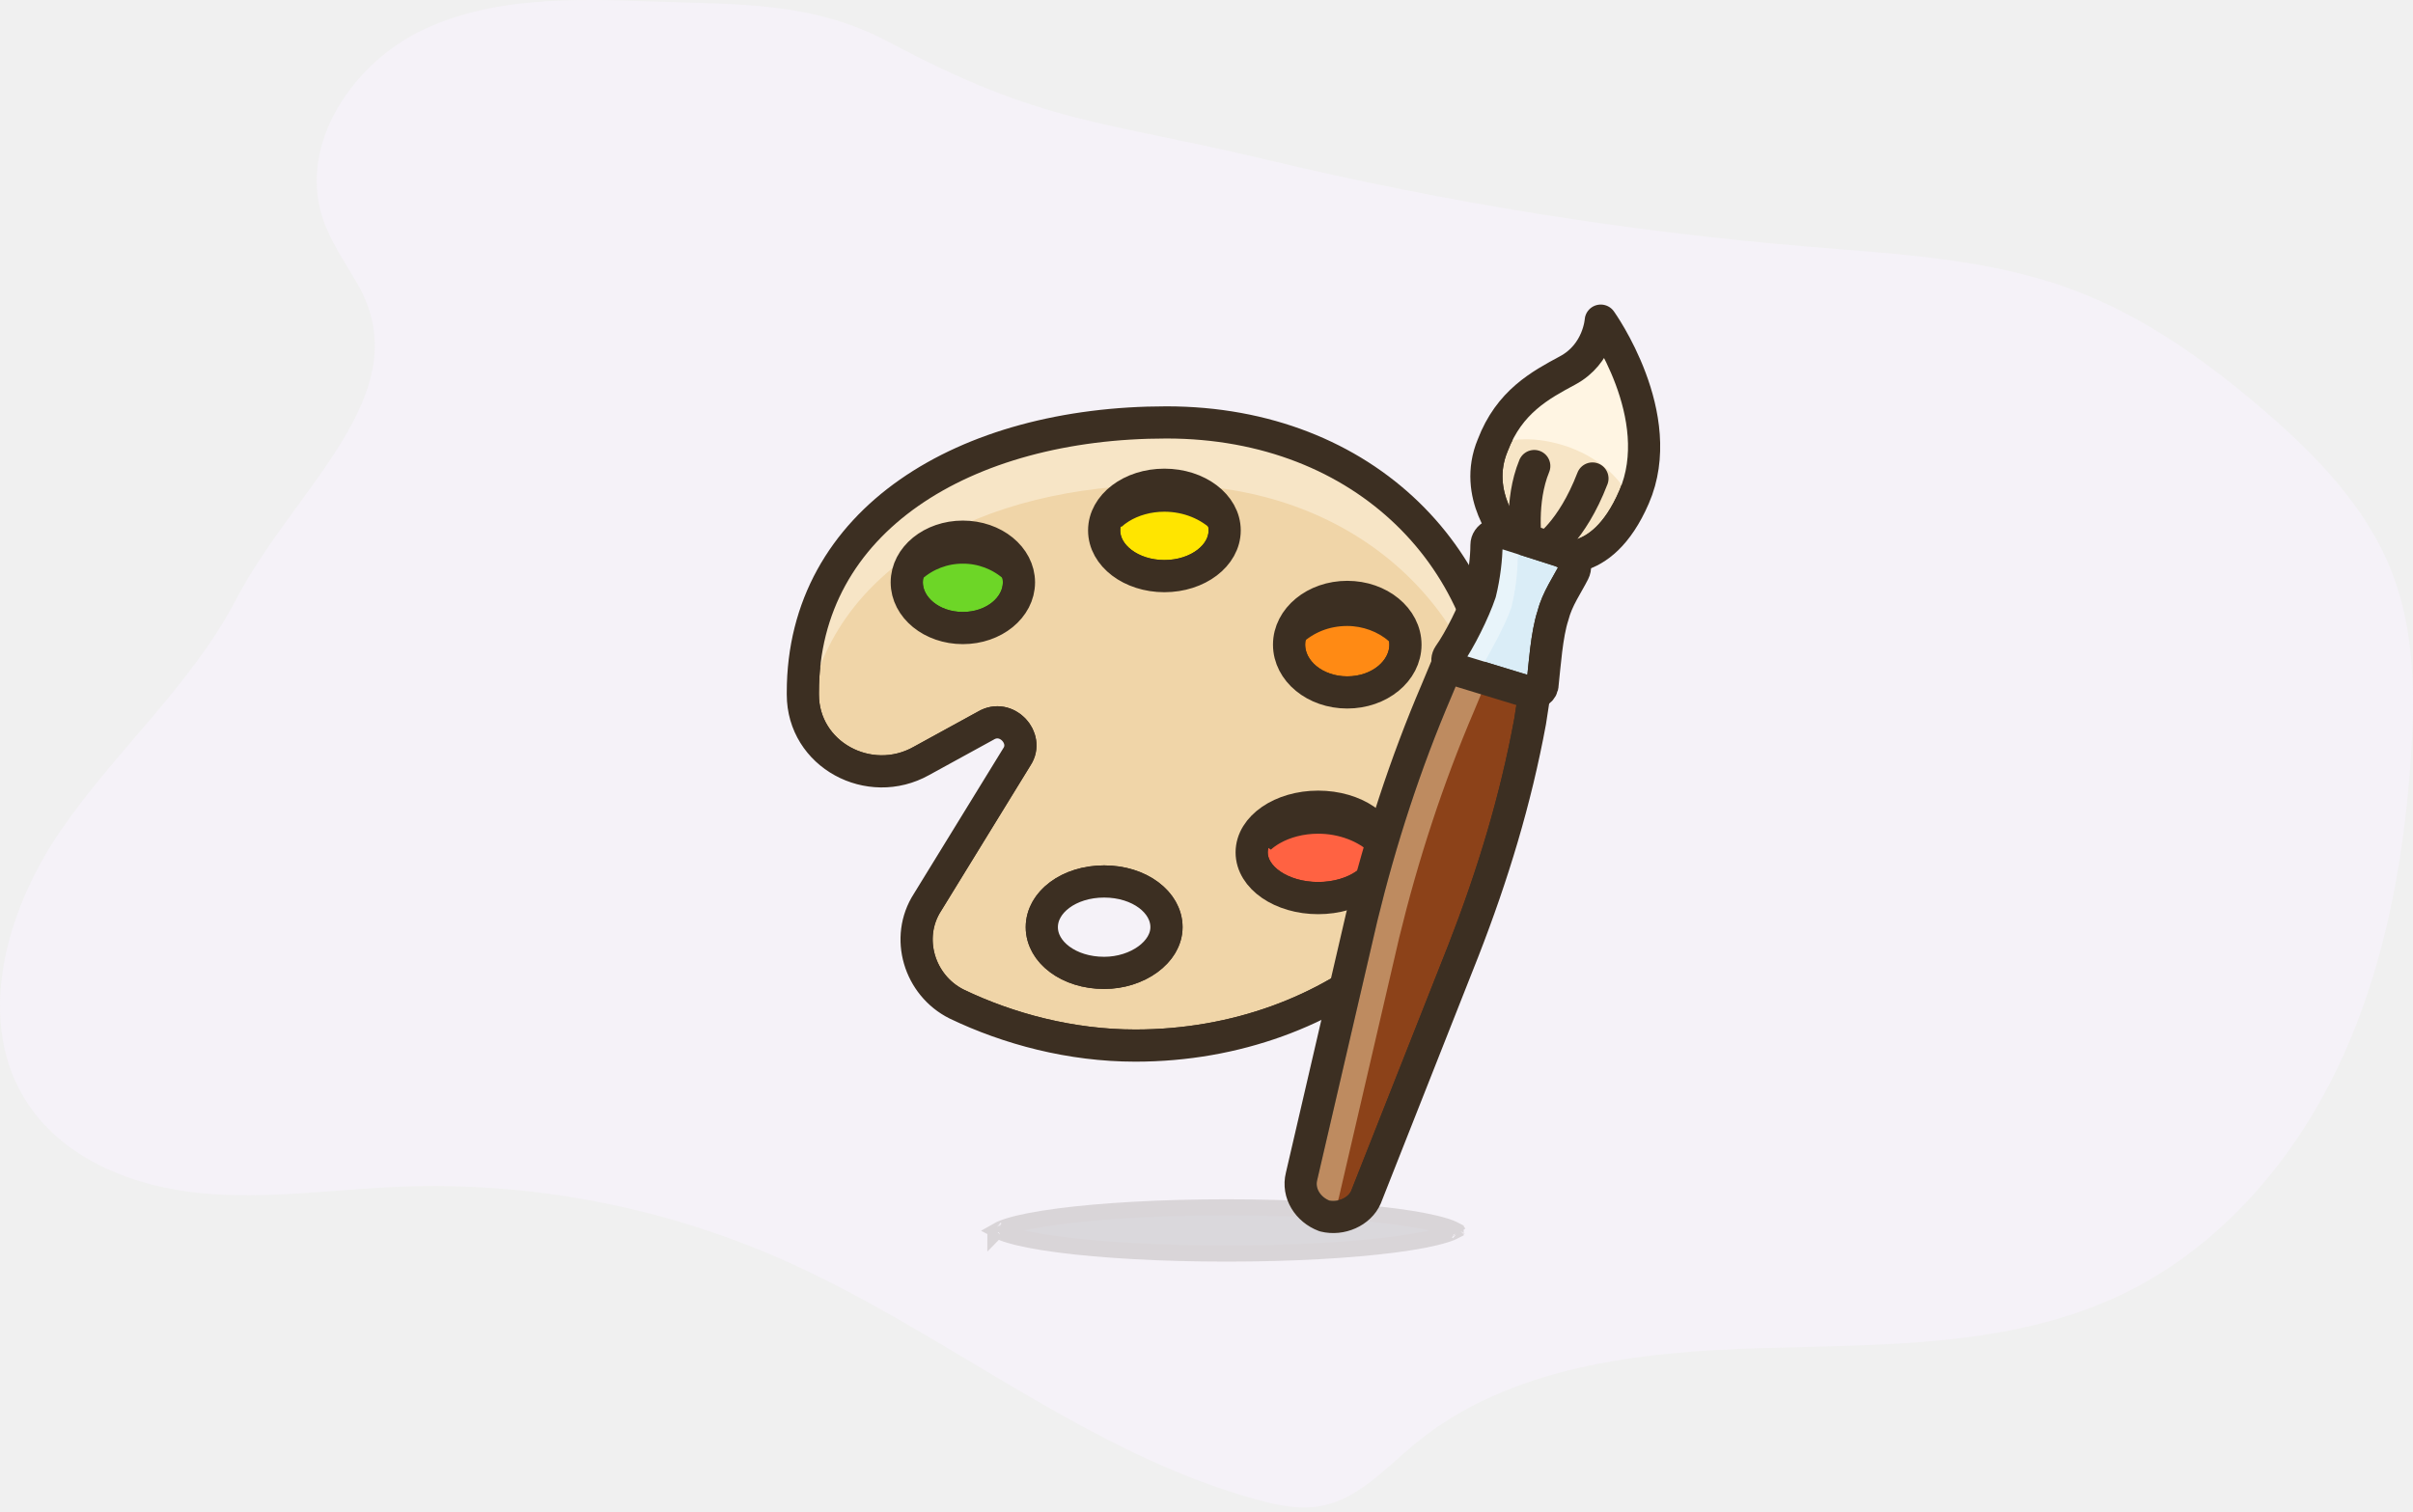
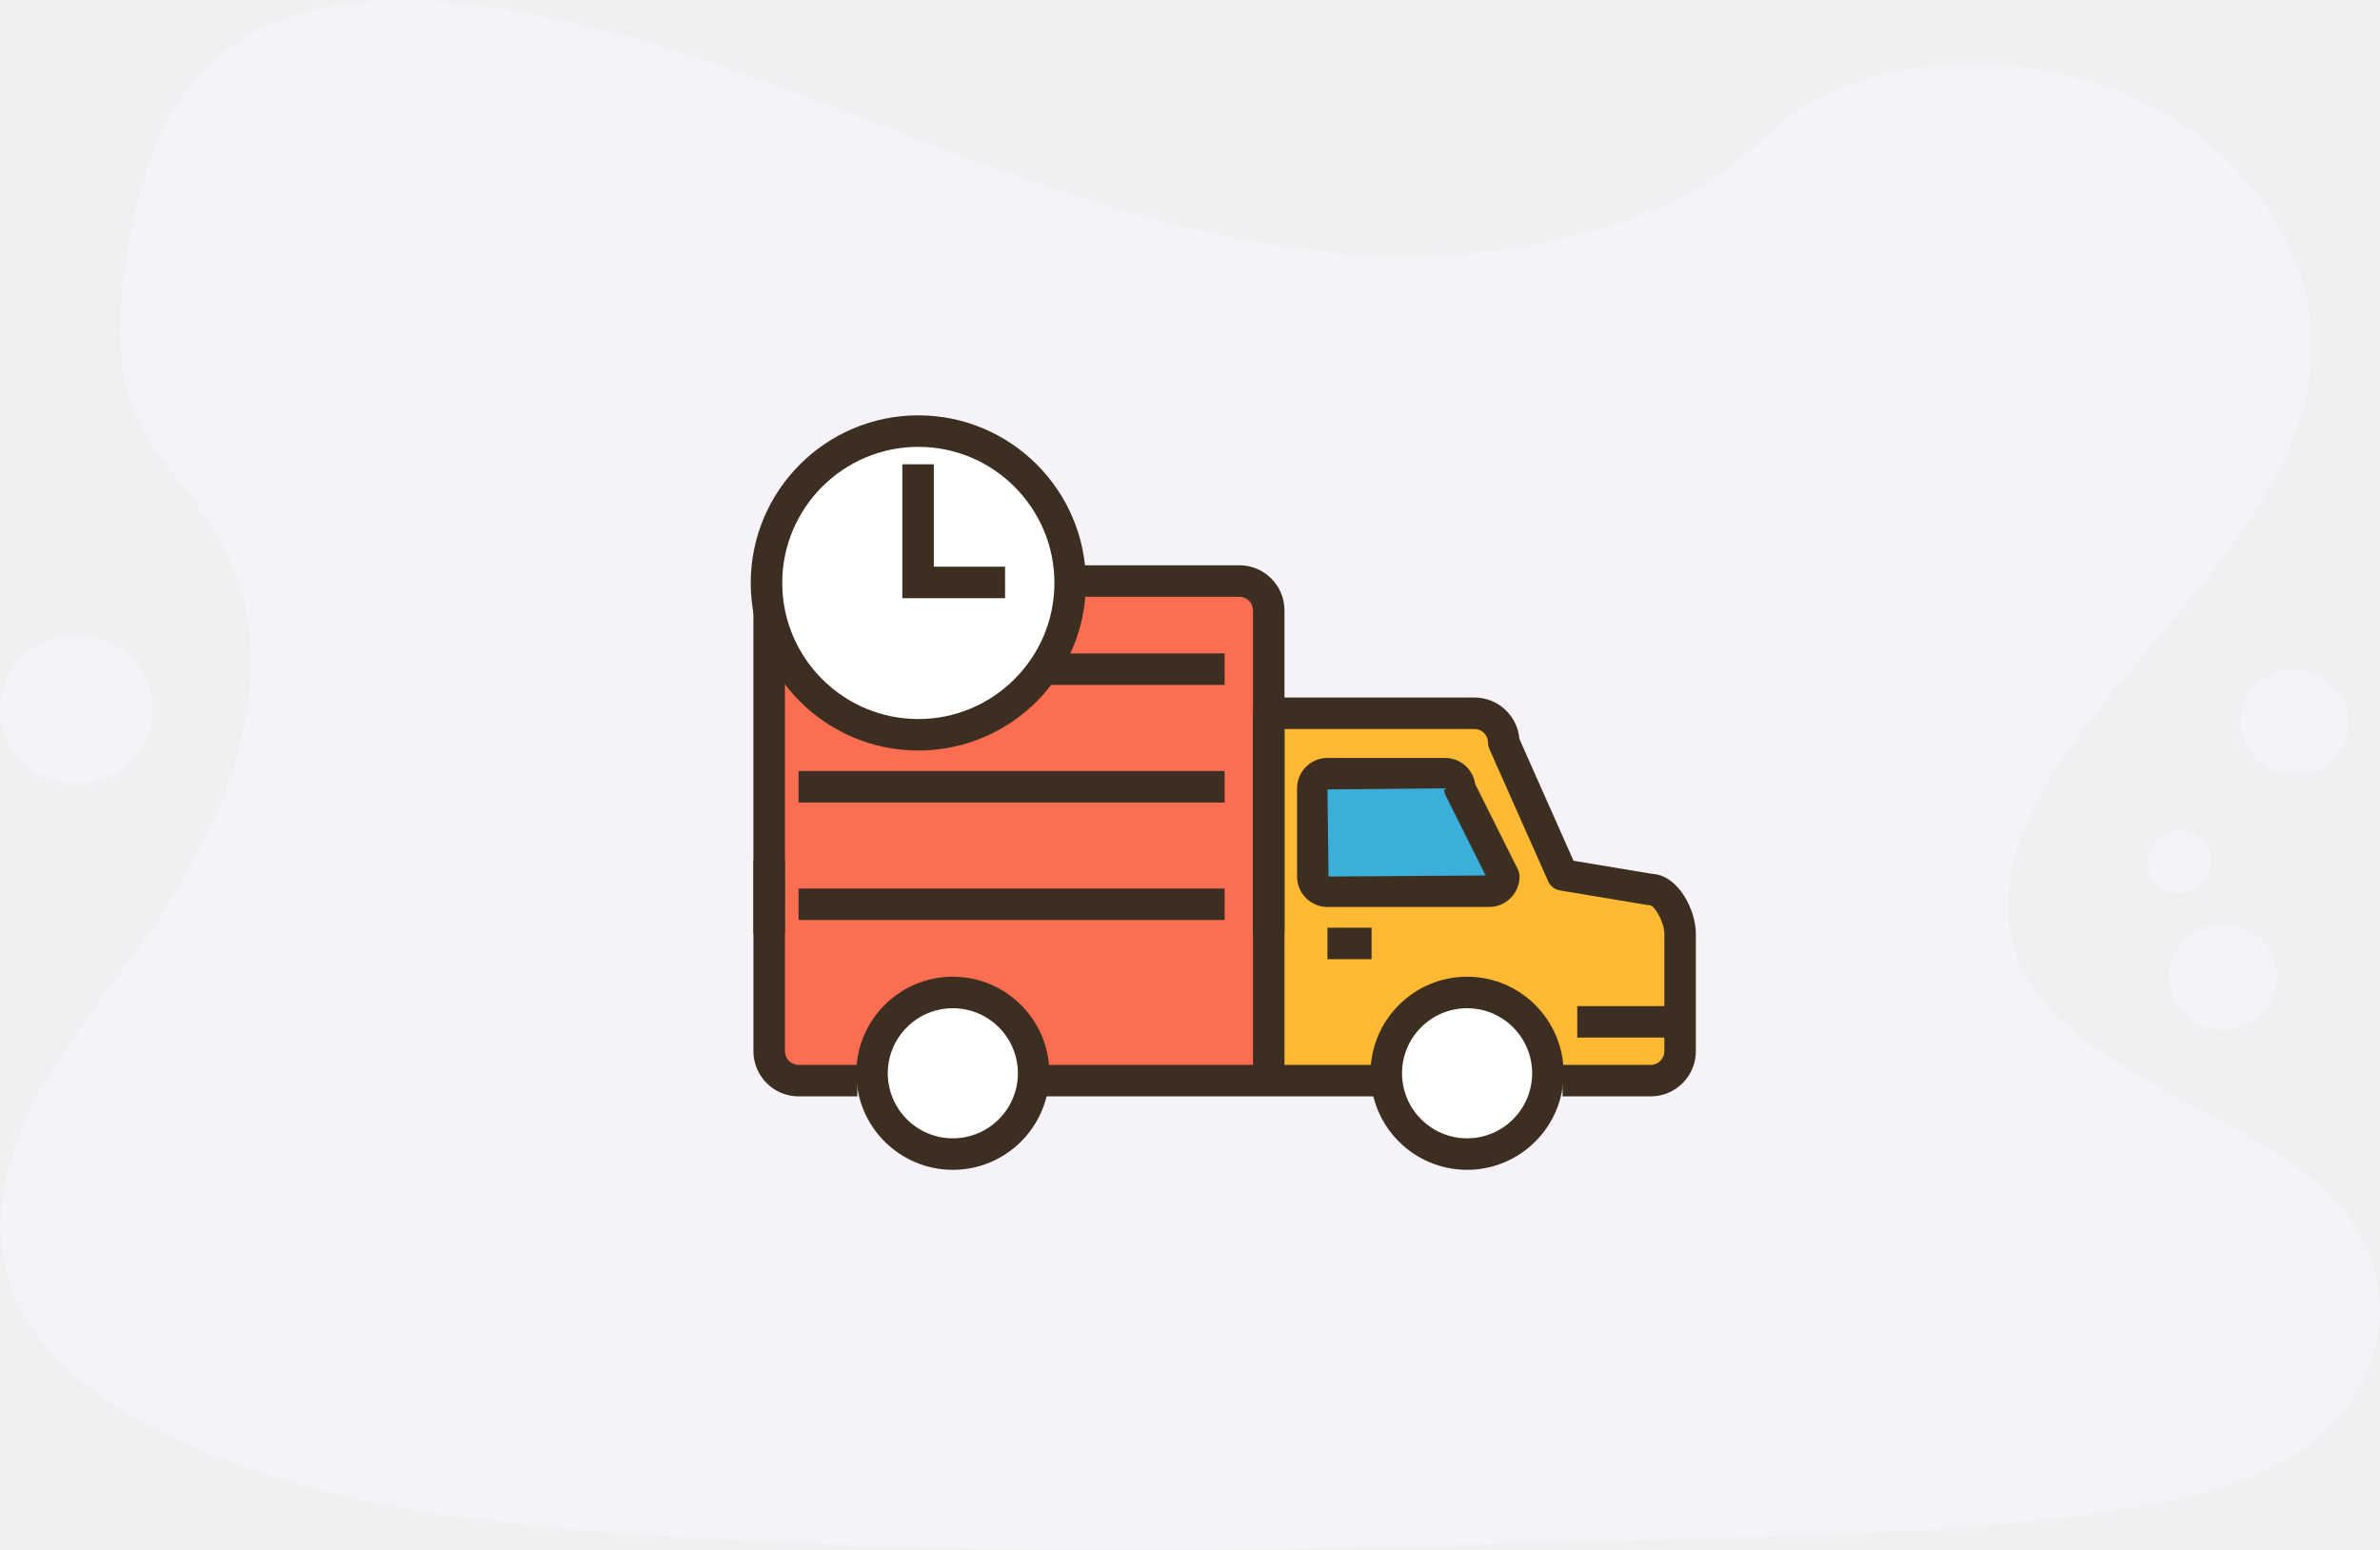
- <svg xmlns="http://www.w3.org/2000/svg" width="150" height="94" viewBox="0 0 150 94" fill="none">
-   <path d="M40.528.09c-4.823-.177-9.862-.302-14.223 1.76-4.361 2.06-7.733 7.054-6.27 11.644.477 1.497 1.407 2.801 2.19 4.164 3.92 6.813-3.898 12.62-7.532 19.59-2.797 5.365-7.539 9.448-10.952 14.447-3.414 4.999-5.353 11.927-1.995 16.963 2.299 3.448 6.566 5.126 10.7 5.533 4.133.406 8.29-.234 12.442-.398a53.747 53.747 0 0 1 23.53 4.435c10.198 4.457 18.983 12.081 29.72 15.023 1.29.353 2.637.638 3.955.398 2.338-.424 4.038-2.351 5.868-3.873 5.843-4.823 13.933-5.723 21.518-5.947 7.584-.224 15.484-.051 22.34-3.298 5.986-2.834 10.594-8.107 13.46-14.062 2.865-5.956 4.11-12.575 4.579-19.166.277-3.922.268-7.972-1.141-11.645-1.583-4.128-4.794-7.416-8.162-10.29-3.519-3.005-7.354-5.727-11.699-7.348-5.189-1.936-10.823-2.213-16.348-2.672a225.24 225.24 0 0 1-33.63-5.383C68.383 7.464 64.86 7.732 55.303 2.638 50.506.08 45.936.284 40.528.09Z" fill="#F5F2F8" />
-   <path d="m93.253 27.88.003-.007.003-.008c.962-2.525 2.743-3.484 4.419-4.387a4.373 4.373 0 0 0 2.027-2.287l.001.003c.356.618.807 1.493 1.191 2.52.773 2.067 1.241 4.66.22 7.003l-.001.001c-.988 2.285-2.18 3.064-3.042 3.32a2.814 2.814 0 0 1-1.096.105 2.245 2.245 0 0 1-.384-.075h-.002l-2.458-1.106-.015-.02a6.157 6.157 0 0 1-.832-1.439c-.387-.952-.614-2.23-.034-3.623Z" fill="#F7E5C6" stroke="#3C2F22" />
-   <path d="M97.442 23.038c-1.68.904-3.617 1.937-4.65 4.65 1.033-.388 2.583-.646 4.779.129 2.066.775 3.229 2.066 3.875 3.358 0-.13.129-.13.129-.258 2.196-5.038-2.067-10.98-2.067-10.98s-.129 1.938-2.066 3.1Z" fill="#FFF5E3" />
-   <path d="M93.825 33.37s-2.325-2.582-1.033-5.682c1.033-2.713 2.97-3.746 4.65-4.65 1.937-1.034 2.066-3.1 2.066-3.1s4.263 5.941 2.067 10.979c-2.067 4.779-5.167 3.616-5.167 3.616l-2.583-1.162Z" stroke="#3C2F22" stroke-width="2" stroke-miterlimit="10" stroke-linecap="round" stroke-linejoin="round" />
-   <path d="M96.02 34.146s1.68-1.034 2.972-4.392M94.858 33.758s-.387-2.583.517-4.779" stroke="#3C2F22" stroke-width="2" stroke-miterlimit="10" stroke-linecap="round" stroke-linejoin="round" />
-   <path opacity=".15" d="M90.49 76.513a3.608 3.608 0 0 1-.692.276c-.712.22-1.767.424-3.101.598-2.66.347-6.352.563-10.439.563s-7.778-.216-10.439-.563c-1.334-.174-2.389-.379-3.1-.598a3.61 3.61 0 0 1-.693-.276c.147-.084.374-.178.693-.277.711-.22 1.767-.424 3.1-.598 2.661-.347 6.352-.563 10.44-.563 4.087 0 7.777.216 10.438.563 1.334.174 2.39.379 3.1.598a3.6 3.6 0 0 1 .693.276Zm-28.615-.11.004.005a.022.022 0 0 1-.004-.005Zm0 .219s0-.002.004-.005a.026.026 0 0 1-.004.005Zm28.763-.005a.02.02 0 0 1 .004.005l-.004-.005Zm0-.209a.024.024 0 0 1 .004-.005l-.004.005Z" fill="#45413C" stroke="#3C2F22" />
-   <path d="m57.03 46.882-.004.003c-2.927 1.639-6.618-.369-6.618-3.698V43.059c0-5.182 2.425-9.233 6.39-12.007 3.98-2.784 9.523-4.285 15.714-4.285 12.14 0 20.167 8.445 20.167 18.875 0 10.375-9.776 18.875-22.104 18.875-3.92 0-7.72-1.012-10.888-2.533-2.072-1.038-2.858-3.678-1.609-5.608l.006-.01 5.55-9.035c.537-.815.29-1.745-.255-2.31-.552-.573-1.477-.85-2.352-.33l-3.997 2.191Zm7.232 10.772c0 .968.526 1.815 1.316 2.403.79.588 1.867.939 3.06.939 1.132 0 2.205-.353 3.006-.935.797-.58 1.368-1.426 1.368-2.407 0-.968-.525-1.815-1.315-2.403-.79-.588-1.867-.939-3.06-.939-1.192 0-2.269.35-3.06.939-.79.588-1.315 1.435-1.315 2.403Z" fill="#F0D5A8" stroke="#3C2F22" />
-   <path d="M72.512 30.142c11.625 0 19.634 7.62 20.538 17.308 0-.646.129-1.163.129-1.808 0-10.721-8.138-19.375-20.667-19.375-12.529 0-22.604 6.07-22.604 16.791v.13c0 .516.13.904.258 1.42 1.292-9.3 10.85-14.466 22.346-14.466Z" fill="#F7E5C6" />
-   <path d="M72.512 26.267c-12.529 0-22.604 6.07-22.604 16.791v.13c0 3.745 4.133 5.941 7.363 4.133l4.004-2.196c1.291-.775 2.712.775 1.937 1.937l-5.554 9.042c-1.42 2.196-.517 5.167 1.809 6.33 3.229 1.55 7.104 2.583 11.108 2.583 12.529 0 22.604-8.655 22.604-19.375 0-10.721-8.267-19.375-20.667-19.375Zm-3.875 34.229c-2.195 0-3.875-1.292-3.875-2.842s1.68-2.842 3.875-2.842c2.196 0 3.875 1.292 3.875 2.842s-1.808 2.842-3.875 2.842Z" stroke="#3C2F22" stroke-width="2" stroke-miterlimit="10" stroke-linecap="round" stroke-linejoin="round" />
-   <path d="M85.575 53.004c0 .573-.337 1.146-.994 1.598-.655.45-1.586.744-2.64.744-1.053 0-1.984-.294-2.639-.744-.657-.452-.994-1.025-.994-1.598 0-.572.337-1.146.994-1.597.654-.45 1.586-.744 2.64-.744 1.053 0 1.984.294 2.639.744.657.451.994 1.025.994 1.597Z" fill="#FF6242" stroke="#3C2F22" />
-   <path d="M86.867 40.087c0 1.278-1.3 2.471-3.117 2.471-1.818 0-3.117-1.193-3.117-2.47 0-1.278 1.3-2.471 3.117-2.471 1.818 0 3.117 1.193 3.117 2.47Z" fill="#FF8A14" stroke="#3C2F22" />
-   <path d="M62.842 36.212c0 1.203-1.237 2.342-2.988 2.342-1.75 0-2.987-1.14-2.987-2.342 0-1.202 1.236-2.341 2.987-2.341 1.75 0 2.988 1.14 2.988 2.341Z" fill="#6DD627" stroke="#3C2F22" />
-   <path d="M75.63 32.983c0 .595-.317 1.17-.9 1.611-.583.443-1.411.73-2.347.73-.935 0-1.763-.287-2.346-.73-.583-.442-.9-1.016-.9-1.61 0-.595.317-1.17.9-1.612.583-.442 1.411-.73 2.346-.73.936 0 1.764.288 2.347.73s.9 1.017.9 1.611Z" fill="#FFE500" stroke="#3C2F22" />
-   <path d="M84.606 51.41c.516.366.83.812.933 1.27-.854-.822-2.18-1.338-3.598-1.338-.983 0-1.91.245-2.638.664-.23.131-.444.283-.635.454.143-.38.434-.743.867-1.05.634-.451 1.531-.747 2.536-.747 1.004 0 1.901.296 2.535.747Z" fill="#E04122" stroke="#3C2F22" />
-   <path d="M86.647 39.479c-.752-.655-1.814-1.054-2.897-1.054-1.256 0-2.364.459-3.207 1.258.224-1.14 1.389-2.066 3.078-2.066 1.586 0 2.71.817 3.026 1.862Z" fill="#EB6D00" stroke="#3C2F22" />
-   <path d="M62.752 35.656a4.3 4.3 0 0 0-2.898-1.106 4.3 4.3 0 0 0-2.898 1.106c.313-.966 1.418-1.785 2.898-1.785 1.48 0 2.585.819 2.898 1.785Z" fill="#46B000" stroke="#3C2F22" />
-   <path d="M74.857 31.379c.467.355.762.793.863 1.251-.803-.798-2.013-1.31-3.337-1.31-.926 0-1.794.25-2.476.674a3.62 3.62 0 0 0-.533.401c.139-.372.407-.722.794-1.016.584-.445 1.412-.737 2.344-.737.933 0 1.76.292 2.345.737Z" fill="#EBCB00" stroke="#3C2F22" />
-   <path d="M81.941 55.846c2.283 0 4.134-1.272 4.134-2.842s-1.85-2.841-4.134-2.841c-2.282 0-4.133 1.272-4.133 2.841 0 1.57 1.85 2.842 4.133 2.842ZM83.75 43.058c1.997 0 3.617-1.33 3.617-2.97 0-1.641-1.62-2.971-3.617-2.971-1.998 0-3.617 1.33-3.617 2.97 0 1.641 1.62 2.971 3.617 2.971ZM59.854 39.054c1.926 0 3.488-1.272 3.488-2.842 0-1.569-1.562-2.841-3.488-2.841s-3.487 1.272-3.487 2.841c0 1.57 1.56 2.842 3.487 2.842ZM72.383 35.825c2.07 0 3.746-1.272 3.746-2.842s-1.677-2.841-3.746-2.841-3.745 1.272-3.745 2.841c0 1.57 1.676 2.842 3.745 2.842Z" stroke="#3C2F22" stroke-width="2" stroke-miterlimit="10" stroke-linecap="round" stroke-linejoin="round" />
-   <path d="m81.393 73.275.002-.008 3.745-16.14v-.003c1.157-4.754 2.698-9.506 4.624-13.998l.002-.005.639-1.533c.561-1.107 1.736-1.699 2.862-1.289l.019.007.02.006c1.128.307 1.8 1.448 1.576 2.793l-.001.006-.257 1.672c-.898 4.868-2.308 9.485-4.106 14.11L84.45 74.256c-.277.637-1.153 1.065-1.972.875-.823-.322-1.268-1.12-1.085-1.855Z" fill="#8C4219" stroke="#3C2F22" />
-   <path d="M83.233 74.446 86.98 58.3c1.163-4.78 2.713-9.558 4.65-14.08l.646-1.55c.517-1.162 1.68-1.807 2.842-1.678-.388-.517-.905-1.034-1.55-1.292-1.421-.387-2.971.258-3.488 1.55l-.646 1.55c-1.937 4.52-3.616 9.17-4.65 14.08l-3.746 16.145c-.258 1.033.388 2.196 1.421 2.454.259.13.646.13.904 0-.258-.129-.258-.646-.129-1.033Z" fill="#F0D5A8" fill-opacity=".5" />
-   <path d="M82.33 75.608c-1.034-.387-1.68-1.42-1.422-2.454l3.746-16.146c1.163-4.779 2.713-9.558 4.65-14.079l.646-1.55c.646-1.292 2.067-2.067 3.487-1.55 1.421.388 2.196 1.808 1.938 3.358l-.258 1.68c-.905 4.908-2.325 9.558-4.134 14.208l-6.07 15.37c-.388.905-1.55 1.422-2.584 1.163Z" stroke="#3C2F22" stroke-width="2" stroke-miterlimit="10" stroke-linecap="round" stroke-linejoin="round" />
-   <path d="m95.275 42.584-.012-.004-4.643-1.419c-.088-.03-.131-.08-.142-.102l-.003-.007v-.001l.002-.007a.146.146 0 0 1 .015-.028c.677-.952 1.599-2.798 1.999-4l.006-.018.005-.018c.268-1.072.402-2.275.402-3.092 0-.03.017-.103.144-.167.125-.062.34-.098.619-.005l.005.002 3.212 1.027c.248.102.404.237.476.35.061.095.063.165.022.248-.11.219-.227.425-.357.653-.103.18-.212.372-.33.594-.248.46-.493.981-.638 1.55-.207.628-.34 1.437-.436 2.208-.06.49-.11.994-.155 1.439-.025.258-.049.495-.071.7l-.003.027v.028a.041.041 0 0 1-.005.02.048.048 0 0 1-.015.016c-.016.01-.05.022-.097.006Z" fill="#DAEDF7" stroke="#3C2F22" />
-   <path d="M92.017 41.638c.516-.905 1.55-2.713 1.937-3.875.258-1.034.388-2.196.388-2.971 0-.517.645-.775 1.42-.646l2.067.646a1.323 1.323 0 0 0-.775-.646l-3.23-1.034c-.774-.258-1.42.13-1.42.646 0 .775-.13 1.938-.387 2.971-.388 1.163-1.292 2.971-1.938 3.875-.258.388 0 .775.388.904l1.42.517c0-.13 0-.258.13-.387Z" fill="#E8F4FA" />
-   <path d="M95.117 43.058c.387.13.775-.129.775-.516.129-1.163.258-3.1.645-4.263.259-1.033.905-1.937 1.292-2.712.258-.517-.13-1.034-.775-1.292l-3.23-1.033c-.774-.259-1.42.129-1.42.646 0 .775-.13 1.937-.387 2.97-.388 1.163-1.292 2.971-1.938 3.875-.258.388 0 .775.388.905l4.65 1.42Z" stroke="#3C2F22" stroke-width="2" stroke-miterlimit="10" stroke-linecap="round" stroke-linejoin="round" />
+ <svg xmlns="http://www.w3.org/2000/svg" width="149" height="97" viewBox="0 0 149 97" fill="none">
+   <path d="M86.588 15.993c-9.55-.322-18.644-3.322-27.329-6.604C50.574 6.108 41.972 2.471 32.65.733 26.656-.387 19.8-.544 14.97 2.583c-4.649 3.01-6.15 8.204-6.959 13.025-.607 3.627-.964 7.443.7 10.839 1.156 2.356 3.208 4.337 4.622 6.595 4.938 7.857 1.453 17.543-3.903 25.215-2.51 3.598-5.422 7.03-7.358 10.86C.136 72.949-.757 77.338.945 81.252c1.68 3.872 5.679 6.781 10.02 8.828 8.8 4.149 19.177 5.339 29.297 6.012 22.401 1.49 44.923.845 67.384.199 8.312-.24 16.661-.482 24.838-1.733 4.542-.694 9.229-1.8 12.527-4.457 4.185-3.378 5.223-9.099 2.418-13.335-4.704-7.105-17.71-8.865-20.997-16.495-1.81-4.196.049-8.872 2.68-12.763 5.641-8.352 15.097-15.675 15.595-25.22.343-6.553-4.203-13.121-11.232-16.223-7.369-3.25-17.585-2.842-23.021 2.54-5.598 5.542-15.435 7.673-23.866 7.39Z" fill="#F5F2F8" />
+   <path d="M136.425 55.919c1.113 0 2.016-.879 2.016-1.962 0-1.084-.903-1.962-2.016-1.962-1.114 0-2.017.878-2.017 1.962 0 1.083.903 1.962 2.017 1.962ZM143.639 48.496c1.867 0 3.38-1.473 3.38-3.29 0-1.816-1.513-3.289-3.38-3.289s-3.381 1.473-3.381 3.29c0 1.816 1.514 3.289 3.381 3.289ZM139.164 64.456c1.867 0 3.38-1.472 3.38-3.289 0-1.816-1.513-3.29-3.38-3.29s-3.381 1.474-3.381 3.29c0 1.817 1.514 3.29 3.381 3.29ZM4.787 49.058c2.644 0 4.787-2.086 4.787-4.658 0-2.572-2.143-4.658-4.787-4.658S0 41.828 0 44.4c0 2.572 2.143 4.658 4.787 4.658Z" fill="#F5F2F8" />
+   <path d="M59.652 72.245a5.065 5.065 0 0 1-5.058-5.06 5.064 5.064 0 0 1 5.058-5.058c2.79 0 5.06 2.27 5.06 5.058 0 2.79-2.27 5.06-5.06 5.06Z" fill="#fff" />
+   <path d="m64.774 67.646-.086-.926c-.235-2.576-2.449-4.592-5.037-4.592-2.586 0-4.798 2.016-5.033 4.592l-.086.926h-4.537a1.842 1.842 0 0 1-1.841-1.84V38.211c0-1.016.826-1.84 1.841-1.84H77.59c1.014 0 1.84.825 1.84 1.84v4.25l-.011.075c-.015.091-.03.18-.03.274v2.66l.04 1.019v21.156H64.775Z" fill="#FC6E51" />
+   <path d="M91.847 72.245c-2.791 0-5.06-2.27-5.06-5.06a5.064 5.064 0 0 1 5.06-5.058 5.064 5.064 0 0 1 5.059 5.058c0 2.79-2.27 5.06-5.06 5.06Z" fill="#fff" />
+   <path d="m96.967 67.646-.086-.926c-.234-2.576-2.447-4.592-5.034-4.592-2.589 0-4.801 2.016-5.036 4.592l-.086.926h-7.297V44.65h12.879a1.84 1.84 0 0 1 1.838 1.84l3.68 8.278 5.519.92h.149l.118.041c.912.27 1.572 1.813 1.572 2.718v5.52h-5.42 5.42v1.838a1.84 1.84 0 0 1-1.839 1.84h-6.377Z" fill="#FFB933" />
+   <path d="M103.345 68.632h-5.52v-1.973h5.52c.47 0 .852-.383.852-.854v-7.358c0-.698-.581-1.701-.868-1.774a.83.83 0 0 1-.147-.012l-5.52-.92a.986.986 0 0 1-.739-.572l-3.679-8.279a.987.987 0 0 1-.085-.4.853.853 0 0 0-.852-.854H79.428v-1.972h12.88a2.828 2.828 0 0 1 2.815 2.595l3.387 7.623 4.931.822c1.644.083 2.728 2.28 2.728 3.743v7.358a2.828 2.828 0 0 1-2.824 2.827ZM53.673 68.632h-3.678a2.83 2.83 0 0 1-2.827-2.827V53.847h1.972v11.958c0 .471.384.854.855.854h3.678v1.973ZM86.787 68.632H64.712v-1.973h22.075v1.973Z" fill="#3C2F22" />
+   <path d="M59.651 73.231a6.052 6.052 0 0 1-6.044-6.046 6.051 6.051 0 0 1 6.044-6.044 6.053 6.053 0 0 1 6.047 6.044 6.053 6.053 0 0 1-6.047 6.046Zm0-10.117a4.076 4.076 0 0 0-4.071 4.071 4.077 4.077 0 0 0 4.071 4.074 4.08 4.08 0 0 0 4.075-4.074 4.077 4.077 0 0 0-4.075-4.071ZM91.847 73.231a6.053 6.053 0 0 1-6.046-6.046 6.052 6.052 0 0 1 6.046-6.044 6.052 6.052 0 0 1 6.045 6.044 6.052 6.052 0 0 1-6.045 6.046Zm0-10.117a4.077 4.077 0 0 0-4.073 4.071 4.079 4.079 0 0 0 4.073 4.074 4.078 4.078 0 0 0 4.073-4.074 4.076 4.076 0 0 0-4.073-4.071ZM104.265 64.953h-5.52v-1.972h5.52v1.972ZM80.415 66.725h-1.973V44.65h1.973v22.075ZM85.868 60.045h-2.762v-1.972h2.762v1.972Z" fill="#3C2F22" />
+   <path d="M80.415 58.447h-1.973V38.21a.854.854 0 0 0-.853-.853H49.995a.855.855 0 0 0-.855.853v20.236h-1.973V38.21a2.83 2.83 0 0 1 2.828-2.825h27.594a2.829 2.829 0 0 1 2.826 2.825v20.236Z" fill="#3C2F22" />
+   <path d="M76.67 42.876H49.994v-1.972h26.674v1.972ZM76.67 50.236H49.994v-1.973h26.674v1.973ZM76.67 57.593H49.994v-1.972h26.674v1.972Z" fill="#3C2F22" />
+   <path d="M82.189 54.87c0 .508.412.92.917.92h10.12a.919.919 0 0 0 .92-.92l-2.76-5.52a.92.92 0 0 0-.92-.92h-7.36a.92.92 0 0 0-.917.92v5.52Z" fill="#3BAFDA" />
+   <path d="M93.227 56.776h-10.12a1.907 1.907 0 0 1-1.904-1.906v-5.52c0-1.051.854-1.906 1.903-1.906h7.36c.96 0 1.756.712 1.888 1.635l2.674 5.35a.984.984 0 0 1 .104.44c0 1.051-.855 1.907-1.905 1.907Zm-2.826-7.426-7.294.066.068 5.454 9.836-.066-2.506-5.013a.983.983 0 0 1-.104-.441Z" fill="#3C2F22" />
+   <path d="M57.491 26.986c5.25 0 9.506 4.257 9.506 9.506a9.505 9.505 0 0 1-9.506 9.505 9.504 9.504 0 0 1-9.505-9.505 9.505 9.505 0 0 1 9.505-9.506Z" fill="#fff" />
+   <path d="M57.491 46.983C51.706 46.983 47 42.277 47 36.49 47 30.707 51.706 26 57.491 26c5.786 0 10.493 4.707 10.493 10.491 0 5.786-4.707 10.492-10.493 10.492Zm0-19.01c-4.697 0-8.519 3.822-8.519 8.518 0 4.698 3.822 8.52 8.52 8.52 4.698 0 8.52-3.822 8.52-8.52 0-4.696-3.822-8.519-8.52-8.519Z" fill="#3C2F22" />
+   <path d="M62.923 37.447H56.49v-8.383h1.972v6.41h4.461v1.973Z" fill="#3C2F22" />
</svg>
